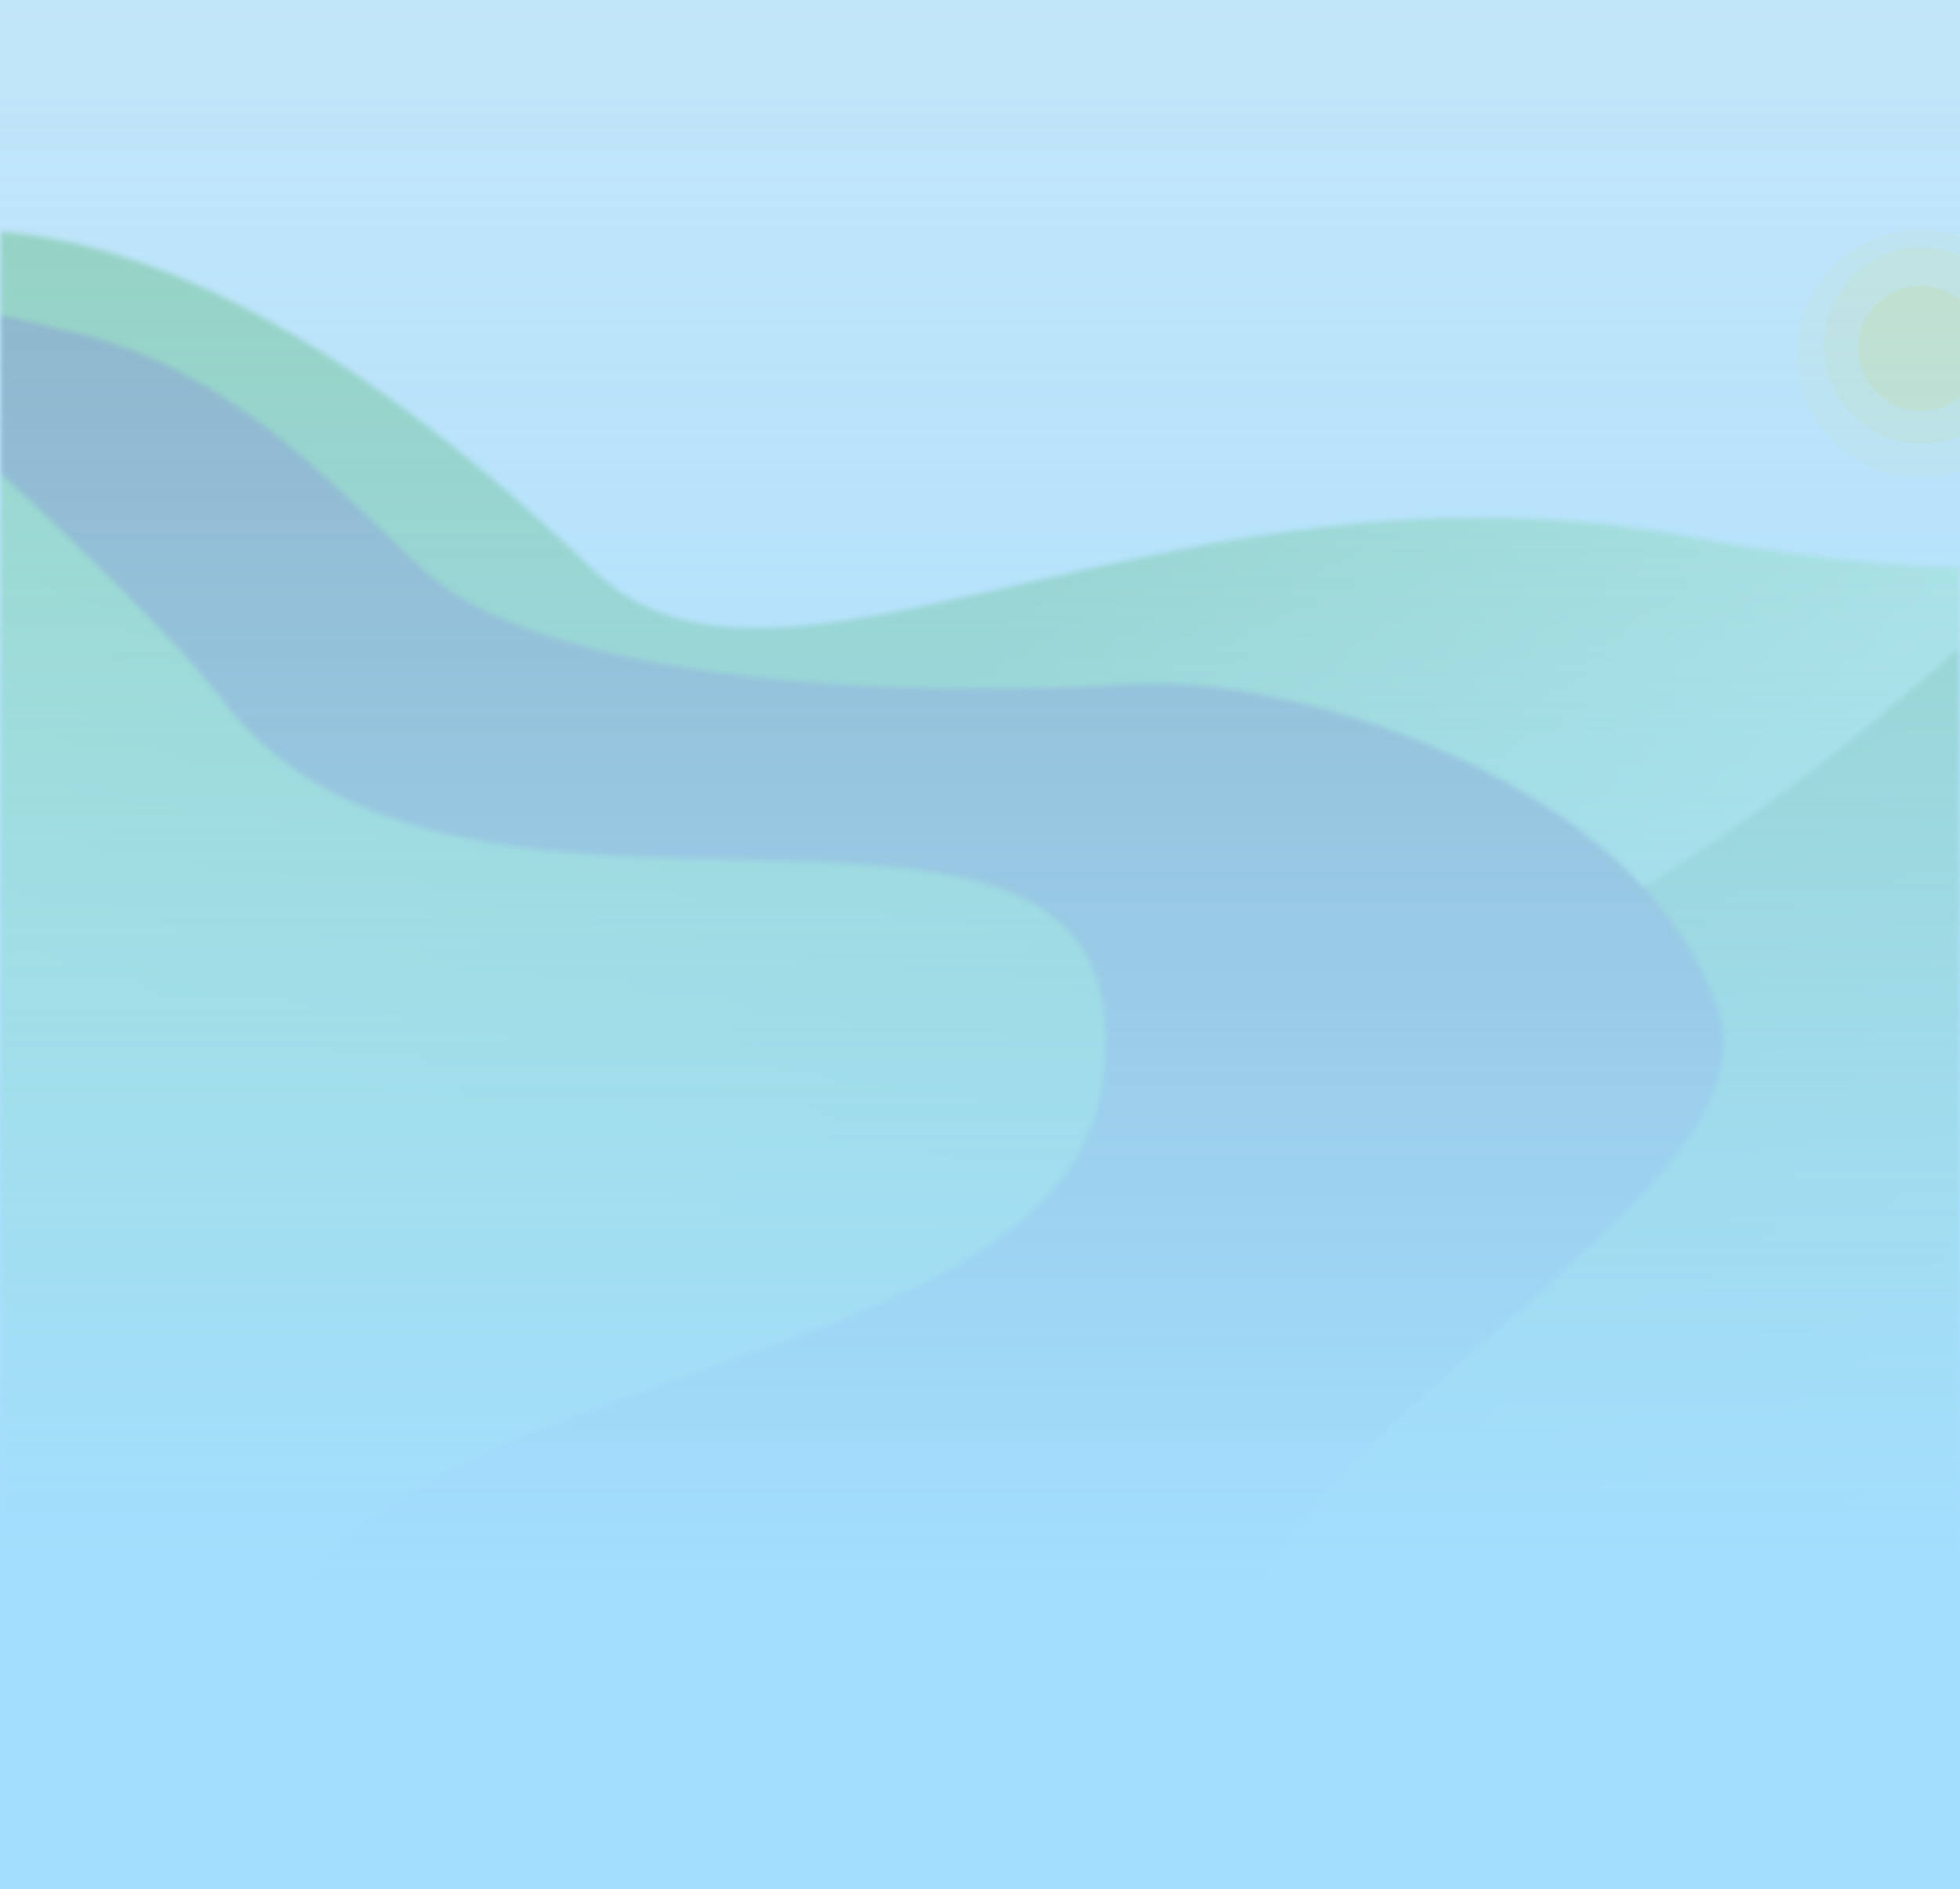
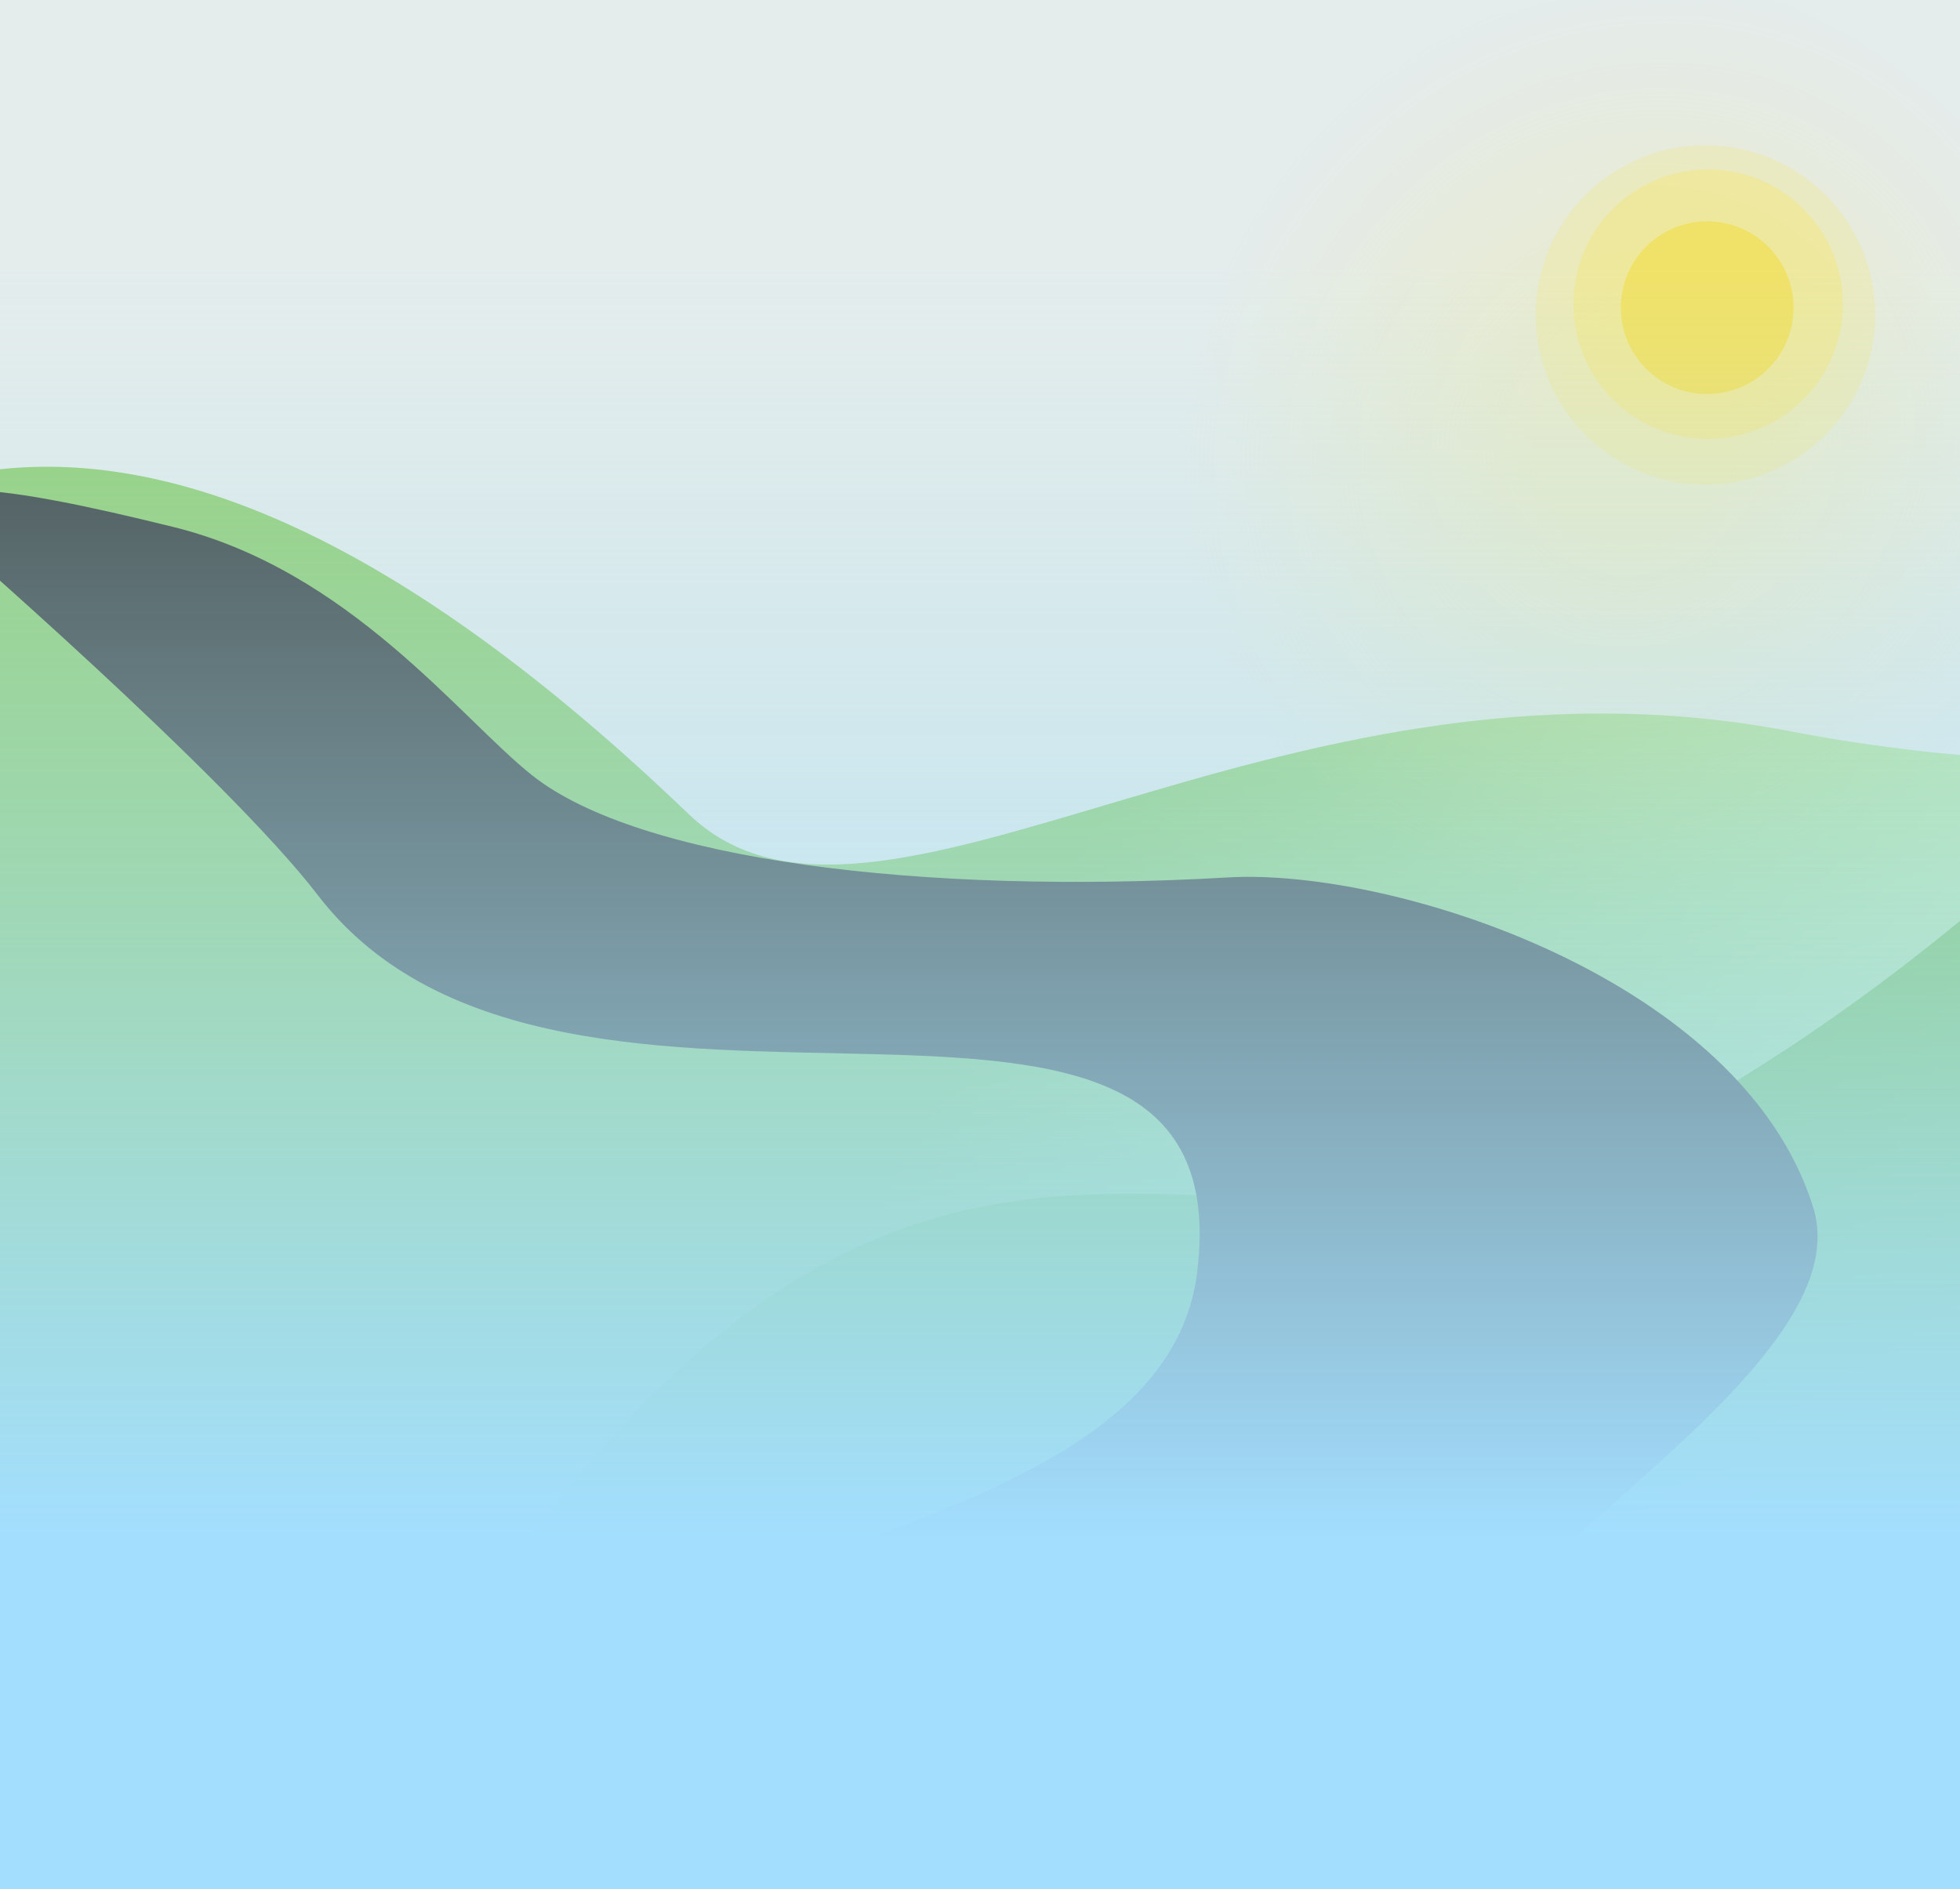
<svg xmlns="http://www.w3.org/2000/svg" width="1440" height="1388" viewBox="0 0 1440 1388" fill="none">
-   <g filter="url(#filter0_f_0_1)">
-     <path d="M-652.365 1110.29C-991.525 1260.29 -236.865 1894.29 -236.865 1894.29H1583.69L1791 370.29C1791 370.29 1570.15 457.395 1245.78 395.289C864.5 322.29 573.803 551.299 437 420C-420.5 -403 -536.348 1058.98 -652.365 1110.29Z" fill="url(#paint0_linear_0_1)" />
-     <path d="M435.302 859.1C223.712 1047.68 -69 1630.29 -69 1630.29H1804L1803.42 246.318C1803.42 246.318 1713.61 230.856 1613.16 319.847C1445.24 468.602 1352.62 567.144 1177.94 669.685C895.593 835.424 706.488 617.401 435.302 859.1Z" fill="url(#paint1_linear_0_1)" />
-     <g filter="url(#filter1_d_0_1)">
-       <path d="M916.69 721.724C1301.2 836.29 393.5 1442.29 393.5 1442.29L-568.001 1342.29V775.436C-568.001 775.436 -420.633 398.712 -114.039 253.913C52.335 175.337 98.384 308.648 262.999 401.79C529.069 552.338 785.159 682.534 916.69 721.724Z" fill="url(#paint2_linear_0_1)" />
-     </g>
-     <path d="M61.001 1251.29C-544.499 1445.29 -327.999 2636.29 -327.999 2636.29H1349L1429.5 2515.5C1429.5 2515.5 934.501 2129.29 1036.5 2033.29C1146.48 1929.78 1099.5 1840.29 1087 1821.29C948.621 1610.95 614.296 1074.02 61.001 1251.29Z" fill="url(#paint3_linear_0_1)" />
-     <path d="M810.501 793.29C846.939 500.672 343.97 749.764 164.501 515.789C97.001 427.789 -113.657 245.29 -113.657 245.29C-138.855 205.777 -70.999 213.23 58.501 245.29C188.001 277.349 269.133 385.892 322.001 427.79C400.501 490 607.501 515.789 833.343 502.789C954.642 495.807 1210.5 577.29 1263 744.79C1304.14 876.055 952.564 1038.35 913.343 1201.79C874.122 1365.23 1608.03 1430.56 1841.84 1710.29C2007.34 1908.29 2170.34 2173.79 1987.84 2565.29C1853.98 2852.44 1739.34 2853.29 1739.34 2853.29H281.001C281.001 2853.29 234.933 2909.95 123.343 2522.29C-22.492 2015.66 1509.34 2190.29 1006.84 1742.29C716.69 1483.61 42.675 1585.85 200.843 1201.79C286.526 993.735 782.697 1016.57 810.501 793.29Z" fill="url(#paint4_linear_0_1)" />
+   <g clip-path="url(#clip0_169_260)">
+     <path d="M-583.365 1252.29C-922.525 1402.29 -167.865 2036.29 -167.865 2036.29H1652.69L1860 512.29C1860 512.29 1639.15 599.395 1314.78 537.29C933.5 464.29 642.803 729.589 506 598.29C-351.5 -224.71 -467.348 1200.98 -583.365 1252.29Z" fill="url(#paint0_linear_169_260)" />
+     <path d="M504.302 1001.1C292.712 1189.68 0 1772.29 0 1772.29H1873L1872.42 388.317C1872.42 388.317 1782.61 372.855 1682.16 461.846C1514.24 610.601 1421.62 709.143 1246.94 811.684C964.593 977.423 775.488 759.4 504.302 1001.1Z" fill="url(#paint1_linear_169_260)" />
+     <path d="M879.5 935.291C915.938 642.673 412.969 891.765 233.5 657.79C166 569.79 -44.658 387.291 -44.658 387.291C-69.856 347.778 -2 355.231 127.5 387.291C257 419.35 338.132 527.893 391 569.791C469.5 632.001 676.5 657.79 902.342 644.79C1023.64 637.808 1279.5 719.291 1332 886.791C1373.14 1018.06 1021.56 1180.35 982.342 1343.79C943.122 1507.23 1677.03 1572.56 1910.84 1852.29C2076.34 2050.29 2239.34 2315.79 2056.84 2707.29C1922.98 2994.44 1808.34 2995.29 1808.34 2995.29H350C350 2995.29 303.932 3051.96 192.342 2664.29C46.507 2157.66 1578.34 2332.29 1075.84 1884.29C785.689 1625.61 111.674 1727.85 269.842 1343.79C355.525 1135.74 851.696 1158.57 879.5 935.291Z" fill="url(#paint2_linear_169_260)" />
+     <path d="M1603.73 424.28C1580.67 576.217 1248.82 812.085 1095.4 788.802C941.975 765.52 695.945 418.435 719.002 266.499C742.059 114.562 1119.41 -30.285 1272.83 -7.003C1426.25 16.28 1626.78 272.344 1603.73 424.28Z" fill="url(#paint3_radial_169_260)" fill-opacity="0.33" />
+     <ellipse cx="1253.03" cy="231.448" rx="124.722" ry="124.723" transform="rotate(8.62908 1253.03 231.448)" fill="#FFE974" fill-opacity="0.33" />
+     <ellipse cx="1254.94" cy="223.53" rx="98.985" ry="98.982" transform="rotate(8.62908 1254.94 223.53)" fill="#FFE974" fill-opacity="0.6" />
+     <ellipse cx="1254.26" cy="226.117" rx="63.452" ry="63.452" transform="rotate(8.62908 1254.26 226.117)" fill="#FFE249" />
  </g>
-   <g opacity="0.75">
-     <circle cx="1411" cy="260" r="91" fill="#FFE974" fill-opacity="0.33" />
-     <ellipse cx="1411.5" cy="254" rx="71.5" ry="72" fill="#FFE974" fill-opacity="0.6" />
-     <circle cx="1411" cy="256" r="46" fill="#FFE249" />
-   </g>
-   <rect width="1440" height="2856" fill="url(#paint5_linear_0_1)" />
+   <rect width="1776" height="1429" transform="translate(-50)" fill="url(#paint4_linear_169_260)" />
  <defs>
-     <filter id="filter0_f_0_1" x="-744" y="165.241" width="2816.18" height="2694.95" filterUnits="userSpaceOnUse" color-interpolation-filters="sRGB">
-       <feFlood flood-opacity="0" result="BackgroundImageFix" />
-       <feBlend mode="normal" in="SourceGraphic" in2="BackgroundImageFix" result="shape" />
-       <feGaussianBlur stdDeviation="2" result="effect1_foregroundBlur_0_1" />
-     </filter>
-     <filter id="filter1_d_0_1" x="-570.031" y="230.106" width="1583.69" height="1216.24" filterUnits="userSpaceOnUse" color-interpolation-filters="sRGB">
-       <feFlood flood-opacity="0" result="BackgroundImageFix" />
-       <feColorMatrix in="SourceAlpha" type="matrix" values="0 0 0 0 0 0 0 0 0 0 0 0 0 0 0 0 0 0 127 0" result="hardAlpha" />
-       <feOffset dy="2.03" />
-       <feGaussianBlur stdDeviation="1.015" />
-       <feComposite in2="hardAlpha" operator="out" />
-       <feColorMatrix type="matrix" values="0 0 0 0 0 0 0 0 0 0 0 0 0 0 0 0 0 0 0.25 0" />
-       <feBlend mode="normal" in2="BackgroundImageFix" result="effect1_dropShadow_0_1" />
-       <feBlend mode="normal" in="SourceGraphic" in2="effect1_dropShadow_0_1" result="shape" />
-     </filter>
-     <linearGradient id="paint0_linear_0_1" x1="759.848" y1="409.936" x2="1281.51" y2="705.079" gradientUnits="userSpaceOnUse">
-       <stop stop-color="#7DBC55" />
+     <linearGradient id="paint0_linear_169_260" x1="828.848" y1="551.937" x2="1350.51" y2="847.08" gradientUnits="userSpaceOnUse">
+       <stop stop-color="#8ACC5E" />
      <stop offset="1" stop-color="#BCEB9D" />
    </linearGradient>
-     <linearGradient id="paint1_linear_0_1" x1="867.068" y1="872.63" x2="1581.85" y2="1958.12" gradientUnits="userSpaceOnUse">
-       <stop stop-color="#7DBC55" />
+     <linearGradient id="paint1_linear_169_260" x1="936.068" y1="1014.63" x2="1650.85" y2="2100.12" gradientUnits="userSpaceOnUse">
+       <stop stop-color="#72C03F" />
      <stop offset="1" stop-color="#BFEAA4" />
    </linearGradient>
-     <linearGradient id="paint2_linear_0_1" x1="284.446" y1="214.351" x2="83.214" y2="727.998" gradientUnits="userSpaceOnUse">
-       <stop stop-color="#7DBC55" />
-       <stop offset="1" stop-color="#94DD63" />
+     <linearGradient id="paint2_linear_169_260" x1="1043.66" y1="360.379" x2="1044" y2="3046" gradientUnits="userSpaceOnUse">
+       <stop offset="0.453" stop-color="#222222" />
+       <stop offset="0.693" stop-color="#2D314D" />
    </linearGradient>
-     <linearGradient id="paint3_linear_0_1" x1="656.388" y1="1669.34" x2="838.82" y2="2586.72" gradientUnits="userSpaceOnUse">
-       <stop stop-color="#2C5A0E" />
-       <stop offset="0.609" stop-color="#193506" />
-       <stop offset="1" stop-color="#2D314D" />
+     <radialGradient id="paint3_radial_169_260" cx="0" cy="0" r="1" gradientUnits="userSpaceOnUse" gradientTransform="translate(1201.9 323.598) rotate(132.959) scale(347.541 324.387)">
+       <stop offset="0.222" stop-color="#FFE974" />
+       <stop offset="1" stop-color="#FFE974" stop-opacity="0" />
+     </radialGradient>
+     <linearGradient id="paint4_linear_169_260" x1="888" y1="195.5" x2="888" y2="1292.5" gradientUnits="userSpaceOnUse">
+       <stop stop-color="#B8E0DF" stop-opacity="0.21" />
+       <stop offset="0.854" stop-color="#A3DEFF" />
    </linearGradient>
-     <linearGradient id="paint4_linear_0_1" x1="974.663" y1="218.378" x2="975.001" y2="2904" gradientUnits="userSpaceOnUse">
-       <stop offset="0.817" stop-color="#666666" />
-       <stop offset="0.902" stop-color="#A3DEFF" />
-     </linearGradient>
-     <linearGradient id="paint5_linear_0_1" x1="720" y1="-1721.5" x2="720" y2="1168" gradientUnits="userSpaceOnUse">
-       <stop stop-color="#A3DEFF" stop-opacity="0" />
-       <stop offset="1" stop-color="#A3DEFF" />
-     </linearGradient>
+     <clipPath id="clip0_169_260">
+       <rect width="1854" height="3494" fill="white" transform="translate(0 -216)" />
+     </clipPath>
  </defs>
</svg>
